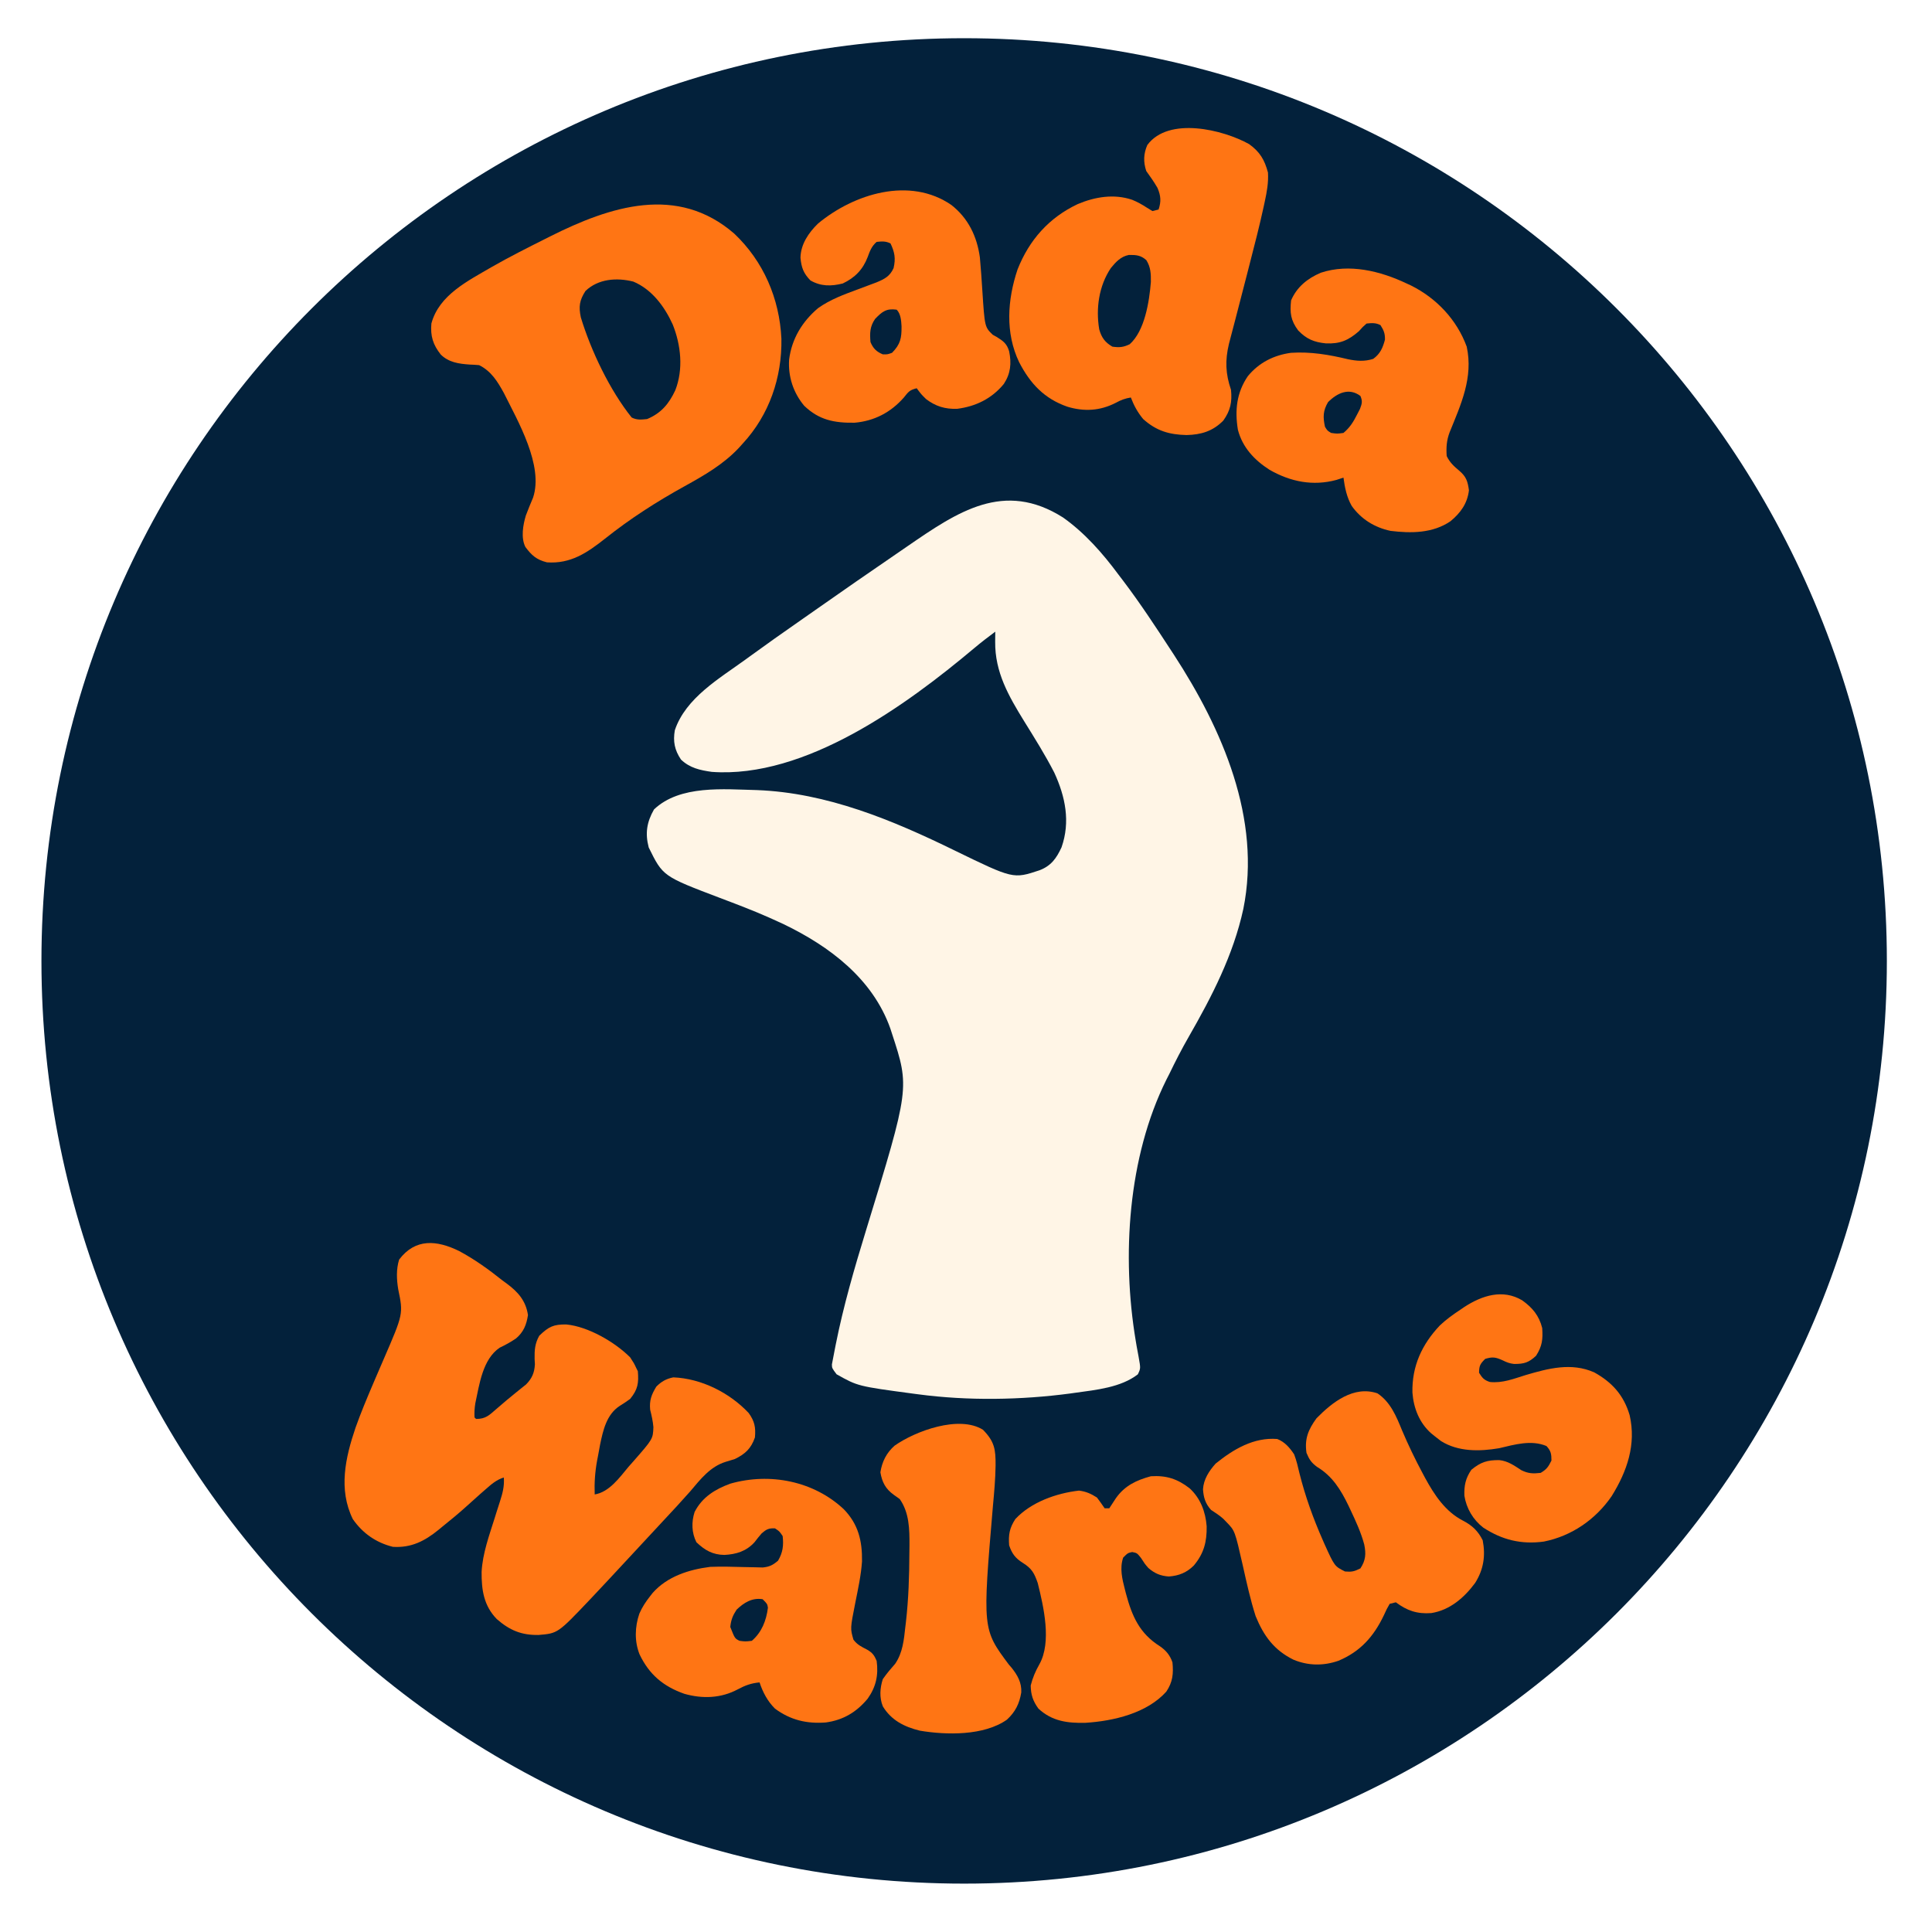
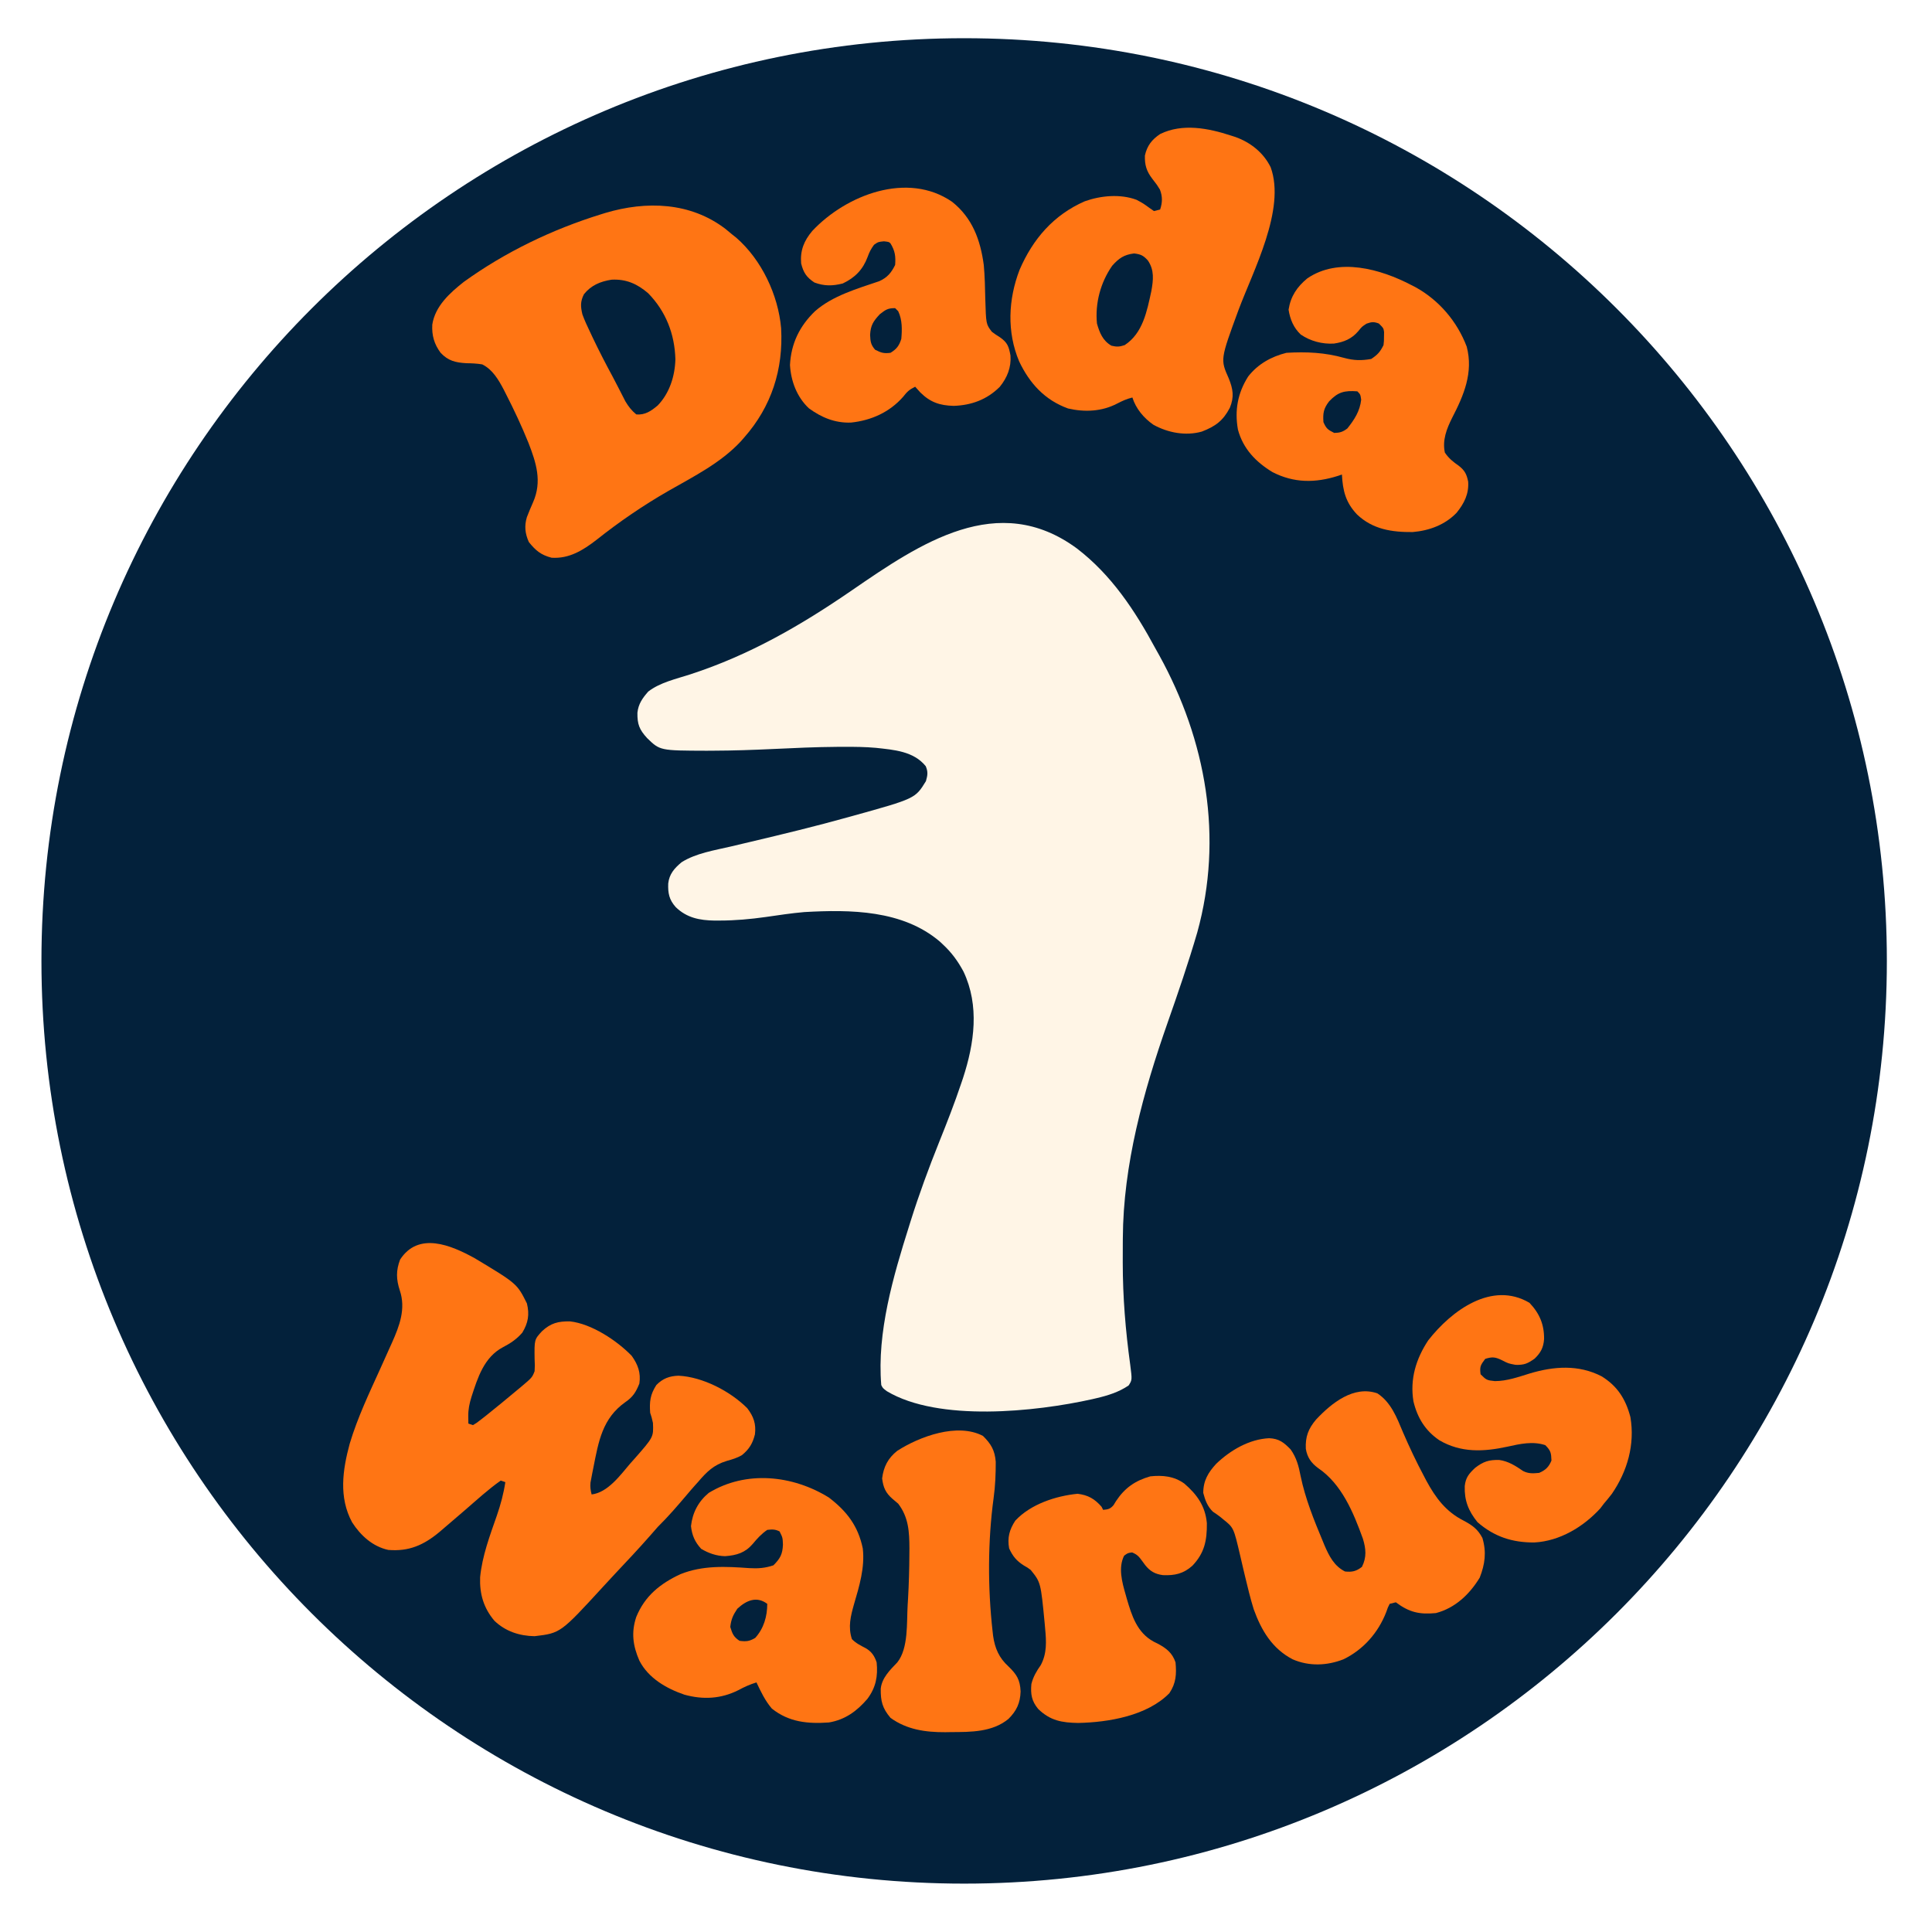
<svg xmlns="http://www.w3.org/2000/svg" viewBox="0 0 1254 1254" role="img" aria-label="Dada Walrus" version="1.1">
  <circle cx="625.8" cy="623.7" r="598.9" fill="#03213B" />
  <g id="hand" fill="#FFF5E6">
-     <path d="M0 0 C14.126 10.011 25.768 23.272 36.008 37.105 C37.034 38.454 38.061 39.802 39.09 41.148 C50.075 55.664 60.064 70.866 70.008 86.105 C70.641 87.073 71.275 88.04 71.928 89.037 C103.335 137.279 128.863 195.602 117.008 254.105 C110.505 284.011 96.634 310.834 81.493 337.213 C77.01 345.03 72.92 352.987 69.008 361.105 C68.366 362.362 67.724 363.619 67.062 364.914 C42.07 415.145 37.994 479.558 47.172 534.316 C47.271 534.91 47.271 534.91 47.774 537.916 C48.171 540.197 48.591 542.474 49.038 544.746 C50.394 552.306 50.394 552.306 48.539 556.145 C37.527 564.676 21.469 566.241 8.008 568.105 C7.47 568.181 7.47 568.181 4.751 568.563 C-27.343 572.846 -61.84 573.389 -93.992 569.105 C-94.527 569.036 -94.527 569.036 -97.232 568.683 C-133.191 563.863 -133.191 563.863 -146.992 556.105 C-149.992 552.105 -149.992 552.105 -150.023 549.68 C-149.373 546.148 -148.712 542.624 -147.992 539.105 C-147.837 538.323 -147.682 537.54 -147.522 536.733 C-142.543 511.758 -135.455 487.37 -127.992 463.043 C-99.51 370.19 -99.51 370.19 -110.992 335.105 C-111.366 333.952 -111.74 332.798 -112.125 331.609 C-123.596 299.361 -151.479 278.389 -181.269 264.006 C-183.588 262.925 -185.915 261.865 -188.25 260.816 C-189.108 260.431 -189.966 260.045 -190.85 259.648 C-201.325 254.998 -212.03 250.957 -222.744 246.9 C-259.733 232.858 -259.733 232.858 -268.93 214.168 C-271.324 205.014 -270.234 197.779 -265.492 189.48 C-248.61 173.442 -220.1 176.428 -198.711 176.926 C-153.197 178.655 -110.64 196.427 -70.328 216.148 C-32.338 234.629 -32.338 234.629 -15.348 229 C-7.752 226.115 -4.33 221.274 -0.992 214.105 C4.853 197.469 1.52 181.233 -5.707 165.551 C-11.596 154.094 -18.459 143.173 -25.242 132.23 C-35.342 115.832 -44.243 100.418 -44.055 80.668 C-44.046 79.432 -44.037 78.196 -44.027 76.922 C-44.022 76.457 -44.022 76.457 -43.992 74.105 C-48.701 77.583 -53.288 81.131 -57.772 84.898 C-101.703 121.796 -167.238 169.494 -227.992 165.105 C-235.646 164.019 -242.258 162.595 -247.992 157.105 C-252.146 150.927 -253.232 145.35 -251.992 138.105 C-244.94 117.06 -223.04 104.503 -205.992 92.105 C-205.235 91.553 -204.477 91.001 -203.696 90.432 C-192.728 82.44 -181.644 74.622 -170.511 66.863 C-167.217 64.565 -163.929 62.26 -160.64 59.955 C-143.26 47.775 -125.846 35.647 -108.312 23.691 C-105.933 22.065 -103.56 20.432 -101.188 18.797 C-68.347 -3.821 -38.34 -24.275 0 0 Z " transform="translate(689.9922,335.8945)" />
+     <path d="M0 0 C22.422 17.169 37.725 40.383 51 65 C51.777 66.387 52.555 67.774 53.355 69.203 C83.944 124.531 95.089 187.698 78.121 249.156 C72.352 268.937 65.648 288.47 58.817 307.905 C43.149 352.597 30.026 399.936 29.797 447.668 C29.79 448.654 29.783 449.64 29.776 450.656 C29.759 453.833 29.753 457.01 29.75 460.188 C29.748 461.274 29.747 462.36 29.745 463.479 C29.743 485.82 31.542 507.615 34.583 529.749 C35.855 539.663 35.855 539.663 33.562 543.25 C27.189 547.602 19.952 549.828 12.5 551.562 C11.605 551.772 10.71 551.982 9.788 552.198 C-26.837 560.365 -89.792 567.04 -123.355 546.996 C-126 545 -126 545 -127 543 C-129.884 508.823 -119.199 472.28 -109 440 C-108.635 438.83 -108.27 437.659 -107.894 436.454 C-102.44 419.103 -96.208 402.181 -89.438 385.312 C-84.382 372.715 -79.439 360.126 -75.125 347.25 C-74.739 346.111 -74.353 344.972 -73.955 343.798 C-66.567 321.176 -63.123 296.8 -73.625 274.625 C-77.273 267.816 -81.345 262.253 -87 257 C-87.663 256.38 -88.325 255.76 -89.008 255.121 C-113.184 234.576 -147.005 234.299 -177 236 C-185.383 236.727 -193.701 238.008 -202.026 239.204 C-211.992 240.596 -221.746 241.495 -231.812 241.5 C-232.914 241.506 -234.016 241.512 -235.151 241.518 C-244.875 241.365 -253.2 239.766 -260.371 232.812 C-264.71 227.985 -265.519 223.702 -265.273 217.387 C-264.574 211.286 -261.25 207.517 -256.603 203.652 C-247.384 197.802 -235.135 195.882 -224.609 193.434 C-221.87 192.783 -219.131 192.131 -216.392 191.48 C-214.98 191.147 -213.568 190.813 -212.113 190.47 C-190.782 185.423 -169.488 180.275 -148.375 174.375 C-147.953 174.258 -147.953 174.258 -145.816 173.667 C-104.931 162.32 -104.931 162.32 -98 151 C-96.912 147.123 -96.563 145.043 -98.125 141.312 C-106.038 131.553 -118.744 130.695 -130.472 129.397 C-137.388 128.791 -144.249 128.705 -151.188 128.75 C-152.709 128.754 -154.23 128.758 -155.797 128.762 C-169.551 128.861 -183.27 129.486 -197.008 130.14 C-210.114 130.76 -223.189 131.216 -236.312 131.25 C-237.662 131.259 -239.011 131.268 -240.401 131.277 C-270.639 131.186 -270.639 131.186 -278.988 123.066 C-284.035 117.554 -285.382 114.091 -285.273 106.629 C-284.679 100.91 -281.96 97.091 -278.25 92.875 C-270.558 86.919 -260.116 84.683 -250.988 81.715 C-212.483 69.17 -179.275 50.004 -145.977 27.102 C-101.719 -3.324 -51.23 -37.727 0 0 Z " transform="translate(699,356)" />
  </g>
  <g id="lettering" fill="#FF7514">
-     <path d="M0 0 C6.994 5.04 10.016 10.174 12.223 18.449 C12.599 25.003 11.539 30.883 10.152 37.242 C9.93 38.283 9.708 39.324 9.479 40.396 C6.754 52.931 3.556 65.344 0.348 77.762 C-0.245 80.073 -0.838 82.385 -1.43 84.697 C-3.848 94.131 -6.281 103.561 -8.747 112.982 C-9.067 114.209 -9.388 115.436 -9.718 116.7 C-10.331 119.044 -10.946 121.388 -11.563 123.73 C-11.839 124.786 -12.115 125.842 -12.399 126.93 C-12.642 127.854 -12.884 128.777 -13.134 129.729 C-15.663 140.426 -15.344 149.046 -11.777 159.449 C-10.978 167.343 -12.123 172.924 -16.777 179.449 C-23.603 186.363 -31.17 188.611 -40.652 188.824 C-51.927 188.563 -60.258 186.087 -68.777 178.449 C-72.36 174.126 -74.792 169.687 -76.777 164.449 C-80.479 165.033 -83.253 166.084 -86.527 167.887 C-96.801 173.153 -107.059 173.727 -118.02 170.414 C-132.976 165.181 -142.042 155.493 -149.246 141.621 C-158.424 122.518 -156.912 101.027 -150.316 81.336 C-142.718 62.147 -129.9 47.731 -111.285 38.926 C-100.047 34.195 -87.694 32.125 -75.902 36.137 C-72.465 37.544 -69.437 39.22 -66.34 41.262 C-65.164 41.984 -63.989 42.705 -62.777 43.449 C-61.457 43.119 -60.137 42.789 -58.777 42.449 C-57.028 37.202 -57.31 33.557 -59.465 28.449 C-61.695 24.591 -64.163 21.053 -66.777 17.449 C-68.754 11.52 -68.542 6.206 -66.09 0.574 C-52.309 -18.049 -16.923 -9.449 0 0 Z M-89.777 80.449 C-97.519 91.994 -99.596 106.675 -97.309 120.227 C-95.815 125.569 -93.541 128.663 -88.777 131.449 C-84.225 132.089 -81.673 131.88 -77.527 129.887 C-67.726 121.199 -64.798 102.119 -63.777 89.449 C-63.722 84.106 -63.863 79.923 -66.715 75.324 C-70.217 72.14 -73.305 71.86 -78.043 71.922 C-83.31 72.938 -86.466 76.423 -89.777 80.449 Z " transform="translate(810.7773,93.55078)" />
-     <path d="M0 0 C10.925 8.587 16.6 20.293 18.5 33.965 C19.162 41.142 19.64 48.332 20.102 55.524 C21.646 79.205 21.646 79.205 26.875 84.262 C27.741 84.741 28.607 85.221 29.5 85.715 C33.724 88.358 36.014 90.012 37.5 94.965 C39.113 102.799 38.476 109.436 34.055 116.164 C26.282 125.654 15.893 130.772 3.762 132.312 C-4.025 132.591 -10.199 130.709 -16.375 126.027 C-19.5 122.965 -19.5 122.965 -22.5 118.965 C-27.24 120.15 -27.883 121.316 -30.875 125.027 C-39.341 134.645 -50.011 140.232 -62.797 141.336 C-75.918 141.532 -85.871 139.634 -95.527 130.328 C-102.615 121.837 -106.015 111.402 -105.312 100.402 C-103.628 86.905 -96.806 75.676 -86.5 66.965 C-78.596 61.328 -69.73 58.128 -60.688 54.777 C-57.929 53.746 -55.173 52.711 -52.418 51.672 C-51.814 51.447 -51.814 51.447 -48.755 50.312 C-43.445 48.115 -39.89 46.343 -37.5 40.965 C-36.064 34.706 -36.757 30.756 -39.5 24.965 C-42.629 23.401 -45.056 23.609 -48.5 23.965 C-51.736 26.738 -52.883 29.878 -54.312 33.777 C-57.425 41.935 -62.585 47.231 -70.5 50.965 C-78.017 52.844 -84.719 52.898 -91.5 48.965 C-95.976 44.368 -97.345 40.626 -97.938 34.277 C-97.767 25.478 -92.682 18.024 -86.52 12.043 C-63.106 -7.351 -26.946 -18.525 0 0 Z M-49.5 73.965 C-52.89 78.886 -52.998 83.074 -52.5 88.965 C-50.783 93.122 -48.657 95.225 -44.5 96.965 C-41.5 97.027 -41.5 97.027 -38.5 95.965 C-32.977 90.32 -32.276 86.35 -32.336 78.77 C-32.547 75.164 -32.822 70.643 -35.5 67.965 C-42.196 67.027 -44.925 69.214 -49.5 73.965 Z " transform="translate(617.5,133.0352)" />
-     <path d="M0 0 C19.037 18.007 29.371 42.184 30.621 68.195 C31.061 93.414 22.726 117.741 5.438 136.375 C4.618 137.286 3.798 138.198 2.953 139.137 C-7.157 149.86 -19.511 156.948 -32.312 164.023 C-50.566 174.123 -67.544 185.003 -83.887 198.023 C-95.524 207.195 -106.14 214.446 -121.562 213.375 C-128.325 211.659 -131.419 208.933 -135.562 203.375 C-138.558 197.385 -137.08 189.113 -135.258 182.996 C-133.774 179.082 -132.207 175.224 -130.562 171.375 C-123.617 150.538 -140.436 121.717 -149.562 103.375 C-153.687 95.89 -157.732 89.29 -165.562 85.375 C-167.599 85.182 -169.643 85.064 -171.688 85 C-178.696 84.52 -185.231 83.623 -190.441 78.543 C-195.529 72.131 -197.277 66.469 -196.562 58.375 C-191.634 39.841 -172.802 30.681 -157.367 21.652 C-145.99 15.143 -134.274 9.253 -122.562 3.375 C-121.586 2.882 -120.609 2.389 -119.603 1.881 C-80.468 -17.764 -36.93 -32.003 0 0 Z M-96.562 37.25 C-100.435 43.301 -101.056 47.305 -99.562 54.375 C-92.989 76.039 -80.736 101.707 -66.562 119.375 C-63.086 121.113 -60.411 120.749 -56.562 120.375 C-47.467 116.583 -42.371 110.516 -38.25 101.688 C-32.9 88.014 -34.565 72.352 -39.934 58.953 C-45.209 47.364 -53.421 36.213 -65.484 31.148 C-76.296 28.432 -88.283 29.315 -96.562 37.25 Z " transform="translate(476.5625,151.625)" />
-     <path d="M0 0 C0.888 0.406 1.776 0.812 2.691 1.23 C19.391 9.519 32.59 23.522 39 41 C43.354 61.07 35.259 78.463 27.876 96.657 C25.921 101.887 25.625 106.455 26 112 C27.994 116.155 30.647 118.603 34.125 121.5 C38.681 125.362 39.648 128.383 40.438 134.25 C39.441 142.792 34.997 148.917 28.473 154.309 C16.987 162.165 2.934 162.222 -10.461 160.574 C-20.788 158.365 -29.475 153.031 -35.633 144.398 C-38.861 138.735 -40.154 132.426 -41 126 C-42.506 126.495 -44.011 126.99 -45.562 127.5 C-60.899 131.64 -75.392 128.687 -88.953 120.949 C-98.735 114.691 -106.558 106.427 -109.523 94.922 C-111.585 82.284 -110.362 70.89 -103.086 60.184 C-95.888 51.402 -86.225 46.497 -75 45 C-62.327 44.173 -50.289 46.212 -38 49.188 C-32.284 50.348 -27.29 50.734 -21.688 48.938 C-17.161 45.674 -15.459 41.743 -14.062 36.438 C-13.989 32.419 -14.843 30.356 -17 27 C-20.139 25.431 -22.539 25.648 -26 26 C-28.438 28.125 -28.438 28.125 -31 31 C-37.888 36.982 -43.345 39.284 -52.438 38.875 C-60.081 38.104 -64.97 36.105 -70.375 30.5 C-75.294 23.941 -75.846 18.958 -75 11 C-71.255 2.262 -64.378 -3.273 -55.707 -6.98 C-37.216 -13.087 -17.024 -8.094 0 0 Z M-51 77 C-54.29 82.592 -54.369 86.701 -53 93 C-51.438 95.562 -51.438 95.562 -49 97 C-45.062 97.562 -45.062 97.562 -41 97 C-36.861 93.543 -34.53 89.789 -32.125 85 C-31.817 84.402 -31.817 84.402 -30.258 81.375 C-28.946 77.855 -28.557 76.435 -30 73 C-37.338 67.496 -44.945 70.945 -51 77 Z " transform="translate(913,184)" />
-     <path d="M0 0 C10.082 5.408 19.079 11.875 28 19 C28.931 19.679 29.861 20.359 30.82 21.059 C38.245 26.567 43.278 32.208 44.688 41.562 C43.715 47.839 41.858 52.596 36.91 56.758 C33.488 59.086 30.054 60.974 26.312 62.75 C15.204 70.296 13.175 86.602 10.516 98.809 C10.008 101.949 9.832 104.826 10 108 C10.33 108.33 10.66 108.66 11 109 C17.233 109 19.54 106.57 24 102.688 C24.745 102.053 25.489 101.419 26.256 100.765 C27.778 99.469 29.295 98.169 30.81 96.864 C32.812 95.16 34.842 93.505 36.898 91.867 C38.046 90.942 39.193 90.016 40.375 89.062 C40.884 88.656 40.884 88.656 43.461 86.598 C47.305 82.665 48.89 79.025 49.188 73.535 C49.126 72.389 49.064 71.243 49 70.062 C48.897 64.327 49.159 60.133 52 55 C58.153 49.063 61.278 47.559 69.598 47.668 C83.78 49.052 101.001 59.024 111 69 C113.5 72.812 113.5 72.812 115 76 C115.33 76.66 115.66 77.32 116 78 C116.624 85.692 116.064 89.799 111 96 C108.781 97.661 106.498 99.126 104.145 100.59 C95.721 106.129 93.463 116.225 91.516 125.559 C91.084 127.85 90.662 130.143 90.25 132.438 C90.14 133.006 90.14 133.006 89.582 135.885 C88.214 143.334 87.721 150.432 88 158 C97.525 156.424 104.044 147.108 110 140 C110.891 138.997 111.781 137.994 112.699 136.961 C125.811 122.011 125.811 122.011 126.102 114.301 C125.774 110.433 124.94 106.761 124 103 C123.415 96.918 124.845 93.201 128 88 C131.33 84.67 134.389 82.957 139 82 C157.156 82.717 175.523 91.918 187.938 105.125 C191.769 110.465 192.593 114.379 192 121 C189.477 128.241 185.702 131.714 179 135 C177.032 135.638 175.052 136.242 173.062 136.812 C162.964 139.909 156.61 148.18 150 156 C144.239 162.528 138.314 168.903 132.365 175.26 C128.561 179.325 124.773 183.405 121 187.5 C116.135 192.778 111.249 198.036 106.345 203.278 C103.419 206.405 100.5 209.538 97.598 212.688 C94.093 216.485 90.555 220.25 87 224 C86.315 224.726 85.629 225.452 84.923 226.2 C64.055 248.177 64.055 248.177 51.52 249.203 C40.459 249.395 32.713 246.134 24.438 238.875 C15.991 230.203 14.514 219.975 14.598 208.293 C15.231 196.209 19.595 184.463 23.18 173 C23.544 171.833 23.908 170.667 24.283 169.465 C24.996 167.203 25.721 164.945 26.459 162.691 C28.185 157.3 29.473 152.741 29 147 C24.185 148.509 21.076 151.262 17.312 154.562 C16.075 155.643 14.837 156.723 13.562 157.836 C10.632 160.439 7.716 163.054 4.812 165.688 C-0.302 170.324 -5.619 174.679 -11 179 C-11.773 179.642 -12.547 180.284 -13.344 180.945 C-22.383 188.298 -31.096 192.753 -43 192 C-53.855 189.302 -62.611 183.227 -69 174 C-78.46 154.708 -73.835 134.171 -67.262 114.746 C-63.812 105.024 -59.822 95.526 -55.777 86.039 C-55.402 85.16 -55.027 84.28 -54.641 83.374 C-52.755 78.959 -50.857 74.549 -48.94 70.147 C-36.22 40.791 -36.22 40.791 -39.508 24.938 C-40.59 18.477 -40.882 11.853 -38.938 5.562 C-28.366 -8.419 -14.424 -7.055 0 0 Z " transform="translate(298,812)" />
-     <path d="M0 0 C6.644 4.751 10.979 9.915 13 18 C13.479 25.286 13.044 29.66 9 36 C4.25 40.411 1.274 41.324 -5.273 41.305 C-8.165 40.982 -10.096 40.229 -12.688 38.938 C-17.296 36.867 -19.225 36.567 -24 38 C-27.321 41.321 -27.908 42.41 -28 47 C-25.9 50.375 -24.798 51.734 -21 53 C-12.769 53.876 -5.439 50.898 2.312 48.5 C17.032 44.166 31.934 40.228 46.715 46.738 C58.48 53.234 65.963 61.704 69.75 74.543 C74.108 93.579 68.1 110.965 58.051 127.137 C47.66 142.249 32.096 153.005 14.047 156.586 C-0.563 158.571 -13.045 155.52 -25.332 147.473 C-31.922 142.319 -36.178 135.114 -37.508 126.84 C-37.755 120.315 -36.759 115.494 -33 110 C-26.869 104.945 -22.59 103.643 -14.848 103.715 C-9.295 104.271 -5.129 107.261 -0.562 110.25 C3.966 112.474 7.012 112.57 12 112 C15.928 109.66 16.921 108.158 19 104 C19 99.727 18.674 97.731 15.75 94.562 C5.795 90.414 -4.93 93.645 -15 96 C-27.682 98.146 -41.523 98.368 -52.75 91.312 C-54.193 90.243 -55.61 89.138 -57 88 C-57.712 87.424 -58.423 86.848 -59.156 86.254 C-66.781 79.412 -70.459 70.023 -71.238 59.906 C-71.612 42.777 -65.149 28.708 -53.449 16.312 C-49.288 12.383 -44.769 9.148 -40 6 C-39.187 5.443 -38.373 4.886 -37.535 4.312 C-25.931 -3.21 -12.597 -7.474 0 0 Z " transform="translate(988,844)" />
-     <path d="M0 0 C8.487 5.658 12.25 14.951 16 24.125 C19.993 33.523 24.36 42.626 29.188 51.625 C29.753 52.692 30.319 53.758 30.903 54.857 C36.907 65.894 44.082 76.769 55.5 82.625 C61.444 85.695 65.281 89.312 68.312 95.375 C70.245 105.426 68.896 114.352 63.395 123.07 C56.326 132.614 46.999 140.73 34.938 142.625 C25.769 143.309 19.196 141.069 11.938 135.625 C10.618 135.955 9.298 136.285 7.938 136.625 C6.043 139.906 6.043 139.906 4.125 144.125 C-2.48 157.898 -11.097 167.631 -25.402 173.602 C-35.124 176.973 -44.99 176.83 -54.496 172.887 C-67.05 166.715 -73.807 157.475 -79.062 144.625 C-82.525 133.808 -84.95 122.736 -87.418 111.66 C-92.534 89.18 -92.534 89.18 -97.938 83.625 C-98.631 82.907 -99.325 82.189 -100.039 81.449 C-102.53 79.204 -105.266 77.468 -108.062 75.625 C-111.687 71.511 -112.875 67.708 -113.23 62.219 C-112.809 55.703 -109.305 50.418 -105.062 45.625 C-93.468 36.248 -80.286 28.437 -65.062 29.625 C-60.24 31.447 -56.855 35.361 -54.062 39.625 C-52.538 43.622 -51.59 47.712 -50.625 51.875 C-46.848 66.91 -41.752 81.058 -35.5 95.25 C-35.148 96.056 -34.796 96.861 -34.434 97.691 C-27.852 112.23 -27.852 112.23 -21.062 115.625 C-16.696 115.989 -15.105 115.646 -11.062 113.625 C-7.616 108.333 -7.33 104.215 -8.578 98.098 C-10.656 90.345 -13.962 83.174 -17.375 75.938 C-17.825 74.976 -18.274 74.014 -18.738 73.023 C-23.714 62.723 -29.186 53.751 -39.188 47.75 C-42.889 45.014 -44.302 42.891 -46.062 38.625 C-47.392 29.536 -44.931 23.57 -39.562 16.188 C-29.255 5.696 -15.384 -5.207 0 0 Z " transform="translate(894.0625,904.375)" />
-     <path d="M0 0 C7.521 7.663 8.278 12.701 8.2 23.209 C8.08 31.927 7.308 40.572 6.5 49.25 C-0.334 129.455 -0.334 129.455 16.816 152.434 C17.393 153.095 17.969 153.756 18.562 154.438 C22.43 159.305 25.204 164.094 24.867 170.543 C23.65 177.86 21.06 183.09 15.562 188.188 C0.636 198.701 -23.759 198.228 -41 195.316 C-51.051 192.835 -59.461 188.609 -64.969 179.566 C-67.291 173.788 -66.872 167.725 -65 161.875 C-62.537 158.334 -59.794 155.086 -56.938 151.855 C-52.066 144.676 -51.293 136.417 -50.375 128 C-50.314 127.495 -50.314 127.495 -50.008 124.941 C-48.28 109.896 -47.801 94.822 -47.75 79.688 C-47.729 78.148 -47.709 76.608 -47.688 75.021 C-47.652 64.507 -47.772 53.916 -54 45 C-54.65 44.536 -54.65 44.536 -57.938 42.188 C-63.181 38.422 -65.498 34.009 -66.562 27.625 C-65.491 20.719 -62.608 14.951 -57.312 10.312 C-43.775 0.785 -15.509 -9.615 0 0 Z " transform="translate(638,928)" />
-     <path d="M0 0 C7.066 6.453 10.358 15.278 11.078 24.641 C11.259 34.698 9.302 42.278 2.777 50.086 C-1.856 54.748 -6.954 56.761 -13.438 57.25 C-18.884 56.881 -22.607 55.301 -26.75 51.75 C-29.125 49 -29.125 49 -31.562 45.188 C-34.125 42 -34.125 42 -37.25 41.375 C-40.125 42 -40.125 42 -43.125 45 C-45.432 51.922 -43.78 58.753 -42 65.625 C-41.776 66.498 -41.551 67.371 -41.32 68.271 C-37.349 83.133 -32.455 94.264 -19.211 102.559 C-15.271 105.281 -12.632 108.48 -11.125 113 C-10.404 120.317 -10.922 125.747 -15.125 132 C-27.74 146.028 -49.337 151.056 -67.551 152.219 C-79.281 152.526 -89.322 151.174 -98.125 143 C-101.666 138.097 -103.033 134.052 -103.125 128 C-101.856 122.993 -100.044 118.71 -97.5 114.25 C-89.417 99.786 -94.721 76.952 -98.562 61.5 C-100.764 55.16 -102.379 52.091 -108.125 48.5 C-113.053 45.42 -115.302 42.469 -117.125 37 C-117.64 30.1 -116.89 25.836 -113.125 20 C-102.863 8.964 -86.503 3.186 -71.75 1.5 C-67.103 2.141 -64.08 3.471 -60.125 6 C-58.405 8.294 -56.726 10.621 -55.125 13 C-54.135 13 -53.145 13 -52.125 13 C-50.687 10.826 -49.253 8.649 -47.848 6.453 C-42.124 -1.697 -34.513 -5.27 -25.125 -7.812 C-15.137 -8.437 -7.912 -6.144 0 0 Z " transform="translate(772.125,966)" />
-     <path d="M0 0 C9.401 9.758 11.947 20.434 11.766 33.793 C11.155 42.848 9.169 51.799 7.397 60.684 C4.106 77.341 4.106 77.341 6.199 84.598 C8.743 87.99 11.392 89.168 15.098 91.094 C18.484 93.056 19.75 94.732 21.262 98.348 C22.54 107.646 20.823 115.368 15.379 122.98 C8.145 131.666 -0.464 136.803 -11.738 138.348 C-24.125 139.285 -34.679 136.801 -44.738 129.348 C-49.573 124.513 -52.58 118.821 -54.738 112.348 C-60.185 112.849 -64.057 114.27 -68.863 116.848 C-79.716 122.642 -91.731 123.124 -103.613 119.723 C-117.28 114.891 -126.326 107.243 -132.609 94.18 C-135.986 85.709 -135.688 76.32 -132.773 67.754 C-130.954 63.526 -128.584 59.952 -125.738 56.348 C-125.473 56.008 -125.473 56.008 -124.133 54.289 C-114.649 43.549 -100.532 39.072 -86.738 37.348 C-79.354 37.081 -71.985 37.271 -64.602 37.485 C-62.105 37.551 -59.607 37.592 -57.109 37.633 C-56.377 37.653 -56.377 37.653 -52.67 37.754 C-48.202 37.292 -46.148 36.215 -42.738 33.348 C-39.611 28.031 -39.04 23.455 -39.738 17.348 C-41.863 14.223 -41.863 14.223 -44.738 12.348 C-48.727 12.181 -50.27 12.948 -53.301 15.535 C-54.95 17.438 -56.533 19.4 -58.051 21.41 C-63.368 27.223 -69.852 29.198 -77.551 29.598 C-85.168 29.497 -90.267 26.564 -95.738 21.348 C-98.807 15.21 -99.02 8.325 -96.898 1.742 C-91.978 -7.883 -83.634 -13.022 -73.738 -16.652 C-48.039 -23.995 -19.528 -18.363 0 0 Z M-69.613 65.098 C-72.155 68.985 -73.247 71.715 -73.738 76.348 C-70.791 83.821 -70.791 83.821 -67.738 85.348 C-63.988 85.848 -63.988 85.848 -59.738 85.348 C-53.305 79.78 -50.347 72.217 -49.301 63.848 C-49.738 61.348 -49.738 61.348 -52.738 58.348 C-59.502 57.247 -64.846 60.538 -69.613 65.098 Z " transform="translate(547.7383,979.6523)" />
+     <path d="M0 0 C0.936 0.299 1.872 0.598 2.836 0.906 C12.696 4.426 21.093 11.082 25.75 20.562 C35.688 47.891 14.371 87.683 4.823 113.351 C-6.93 145.312 -6.93 145.312 -1.5 157.5 C1.341 164.525 2.186 169.565 -0.75 176.688 C-5.143 185.108 -10.154 188.748 -18.91 192.121 C-29.387 195.101 -40.964 192.898 -50.383 187.68 C-56.57 183.374 -61.731 177.262 -64 170 C-67.788 170.947 -70.557 172.21 -74 174 C-83.849 179.121 -94.936 179.637 -105.758 177.129 C-120.871 171.68 -130.76 160.794 -137.527 146.504 C-145.548 127.419 -144.598 106.381 -137.25 87.188 C-128.599 67.123 -115.2 51.546 -94.973 42.672 C-84.54 38.936 -71.854 37.751 -61.312 41.688 C-57 44 -57 44 -53.125 46.812 C-52.094 47.534 -51.062 48.256 -50 49 C-48.68 48.67 -47.36 48.34 -46 48 C-44.474 43.421 -44.388 39.598 -46.125 35.062 C-48 32 -48 32 -51.062 28.062 C-54.804 23.158 -56.067 19.164 -55.875 12.938 C-54.455 6.547 -51.384 2.631 -46 -1 C-31.542 -8.098 -14.747 -4.835 0 0 Z M-77.125 84.5 C-84.688 95.379 -88.283 108.815 -87 122 C-85.277 128.031 -83.221 133.135 -77.625 136.375 C-74.148 137.203 -72.428 137.143 -69 136 C-57.182 128.245 -54.547 114.017 -51.691 100.898 C-50.419 93.724 -49.651 87.299 -54 81 C-56.971 77.774 -58.485 77.066 -62.875 76.5 C-69.44 77.296 -72.75 79.6 -77.125 84.5 Z " transform="translate(799,88)" />
+     <path d="M0 0 C13.183 10.496 18.359 24.784 20.543 41.043 C21.218 48.368 21.352 55.698 21.518 63.051 C22.003 79.361 22.003 79.361 25.75 84.312 C28 86 28 86 31.062 87.938 C35.947 91.367 36.792 93.871 37.875 99.75 C38.416 107.511 35.797 114.037 30.922 120.082 C22.606 128.381 12.528 132.039 1 132.438 C-8.039 132.192 -14.154 130.13 -20.625 123.75 C-21.766 122.514 -22.897 121.269 -24 120 C-28.016 122.008 -29.174 123.23 -31.875 126.625 C-40.654 136.586 -52.538 141.907 -65.617 143.273 C-75.93 143.691 -84.789 140.006 -93 134 C-100.776 126.665 -104.601 116.487 -105.25 105.938 C-104.544 91.995 -99.044 80.659 -89 71 C-77.672 60.977 -61.403 56.305 -47.32 51.52 C-42.037 49.102 -39.574 46.147 -37 41 C-36.548 35.389 -37.062 31.819 -40 27 C-41 26 -41 26 -44.25 25.625 C-48 26 -48 26 -50.688 27.875 C-52.753 30.666 -53.709 32.618 -54.875 35.812 C-57.913 43.998 -63.09 49.269 -71 53 C-77.684 54.671 -82.972 54.753 -89.375 52.375 C-94.529 48.998 -96.518 45.929 -98 40 C-98.719 31.511 -96.121 25.242 -90.75 18.875 C-68.777 -4.532 -28.87 -19.938 0 0 Z M-47 73 C-51.222 77.597 -52.89 80.083 -53.25 86.375 C-53.01 90.824 -52.824 92.672 -50 96 C-45.945 98.027 -44.386 98.537 -40 98 C-35.988 95.538 -34.419 93.422 -33 89 C-32.44 82.879 -32.325 76.647 -35 71 C-35.66 70.34 -36.32 69.68 -37 69 C-41.855 69 -43.212 70.062 -47 73 Z " transform="translate(618,131)" />
+     <path d="M0 0 C1.365 1.112 2.718 2.238 4.062 3.375 C5.025 4.138 5.988 4.901 6.98 5.688 C23.382 19.99 34.169 42.784 36.062 64.375 C37.553 91.133 29.837 115.229 12.062 135.375 C11.297 136.248 10.531 137.12 9.742 138.02 C-3.209 151.862 -20.51 160.544 -36.789 169.844 C-53.339 179.315 -68.888 189.955 -83.812 201.812 C-92.568 208.566 -101.517 214.131 -112.938 213.375 C-119.858 211.595 -123.321 208.646 -127.688 203.188 C-130.146 197.657 -130.668 192.872 -128.984 187.117 C-127.717 183.827 -126.37 180.596 -124.938 177.375 C-118.997 163.855 -122.858 151.86 -127.979 138.699 C-132.359 127.879 -137.302 117.324 -142.625 106.938 C-143.052 106.092 -143.479 105.247 -143.918 104.376 C-147.32 97.911 -151.179 91.247 -157.918 87.891 C-161.396 87.297 -164.722 87.169 -168.25 87.125 C-175.285 86.704 -180.03 85.59 -184.938 80.375 C-189.148 74.681 -190.729 69.091 -190.352 62.039 C-188.489 50.055 -179.011 41.557 -169.938 34.375 C-143.081 14.993 -112.533 0.289 -80.938 -9.5 C-80.478 -9.643 -80.478 -9.643 -78.152 -10.368 C-51.391 -18.368 -22.776 -17.452 0 0 Z M-91.938 42.375 C-94.334 47.168 -94.113 50.318 -92.938 55.375 C-91.531 59.286 -89.797 63.005 -88 66.75 C-87.507 67.8 -87.014 68.85 -86.506 69.932 C-82.306 78.796 -77.814 87.488 -73.146 96.114 C-71.899 98.447 -70.69 100.796 -69.488 103.152 C-69.091 103.925 -68.693 104.698 -68.284 105.494 C-67.199 107.606 -66.121 109.721 -65.043 111.836 C-62.977 115.309 -61.034 117.789 -57.938 120.375 C-52.145 120.821 -48.368 118.16 -44.082 114.59 C-36.336 106.59 -32.852 95.476 -32.562 84.562 C-33.004 68.24 -38.713 53.502 -50.207 41.73 C-57.319 35.596 -64.584 32.385 -74.043 32.918 C-81.312 34.066 -87.255 36.522 -91.938 42.375 Z " transform="translate(470.9375,148.625)" />
+     <path d="M0 0 C0.904 0.461 1.807 0.923 2.738 1.398 C18.085 9.867 29.833 23.719 36 40 C40.407 56.847 34.121 71.544 26.53 86.227 C22.961 93.329 20.084 100.773 21.812 108.75 C24.356 112.528 27.136 114.735 30.844 117.324 C34.759 120.367 35.961 122.808 36.938 127.625 C37.475 135.585 34.403 141.639 29.5 147.75 C22.03 155.625 11.632 159.449 0.957 160.336 C-12.576 160.463 -24.941 158.621 -35.156 148.961 C-42.59 141.123 -44.437 133.559 -45 123 C-45.424 123.144 -45.424 123.144 -47.57 123.875 C-62.307 128.539 -76.073 128.602 -90.078 121.422 C-100.836 114.897 -109.135 106.32 -112.496 93.836 C-114.72 81.319 -112.642 70.068 -105.859 59.391 C-99.554 51.283 -90.851 46.463 -81 44 C-68.029 43.237 -56.086 43.776 -43.536 47.309 C-37.258 49.016 -32.445 49.121 -26 48 C-21.825 45.242 -20.247 43.494 -18 39 C-17.699 36.309 -17.699 36.309 -17.688 33.438 C-17.679 32.962 -17.679 32.962 -17.637 30.559 C-18 28 -18 28 -21 25 C-24.261 23.766 -25.688 23.89 -29 25.062 C-32 27 -32 27 -34.375 29.938 C-38.701 34.985 -43.71 37.048 -50.188 38 C-57.745 38.453 -65.445 36.426 -71.707 32.152 C-76.381 27.765 -78.646 22.265 -79.625 16 C-78.27 7.325 -74.192 1.244 -67.473 -4.309 C-47.193 -18.181 -19.818 -10.354 0 0 Z M-53.312 75.5 C-56.922 80.201 -57.403 83.155 -57 89 C-55.141 93.184 -54.242 93.879 -50 96 C-46.311 95.922 -44.461 95.346 -41.5 93.125 C-36.914 87.393 -33.309 81.821 -32.5 74.438 C-33 71 -33 71 -35 69 C-43.377 68.384 -47.545 69.406 -53.312 75.5 Z " transform="translate(916,185)" />
+     <path d="M0 0 C27.59 16.56 27.59 16.56 34.016 29.41 C35.782 36.685 34.83 42.091 31.016 48.41 C27.423 52.577 23.312 55.343 18.453 57.848 C6.16 64.365 2.07 77.642 -1.969 90.09 C-3.296 94.429 -4.106 98.139 -4.047 102.66 C-4.026 104.228 -4.006 105.795 -3.984 107.41 C-3.489 107.575 -3.489 107.575 -0.984 108.41 C1.336 107.031 1.336 107.031 4.141 104.848 C4.67 104.436 4.67 104.436 7.352 102.352 C14.298 96.775 21.202 91.149 28.016 85.41 C28.738 84.812 29.461 84.215 30.205 83.599 C37.404 77.52 37.404 77.52 39.016 73.41 C39.203 69.703 39.203 69.703 39.016 65.598 C38.83 52.859 38.83 52.859 43.855 47.418 C49.52 42.165 54.307 40.973 61.965 41.074 C75.998 42.62 92.38 53.495 102.016 63.41 C106.064 69.094 108.038 74.365 107.016 81.41 C104.855 86.851 102.832 90.126 98.016 93.41 C82.98 103.982 80.54 118.923 77.141 136.098 C76.913 137.232 76.686 138.367 76.451 139.536 C76.248 140.612 76.045 141.688 75.836 142.797 C75.653 143.758 75.47 144.719 75.282 145.71 C75.004 148.525 75.316 150.683 76.016 153.41 C86.489 152.186 94.577 140.971 101.016 133.41 C101.961 132.352 102.905 131.294 103.879 130.203 C116.219 116.163 116.219 116.163 115.828 107.035 C115.016 103.41 115.016 103.41 114.016 100.41 C113.531 93.136 113.979 88.739 118.016 82.41 C122.145 78.169 126.529 76.511 132.453 76.34 C148.101 77.113 166.007 86.402 177.016 97.41 C181.133 102.77 182.877 107.625 182.016 114.41 C180.58 120.242 178.32 123.995 173.645 127.844 C170.431 129.759 167.3 130.639 163.703 131.66 C155.209 134.221 150.668 138.767 145.016 145.41 C144.717 145.74 144.717 145.74 143.207 147.41 C141.437 149.379 139.725 151.388 138.016 153.41 C131.88 160.648 125.791 167.767 119.016 174.41 C117.338 176.313 115.662 178.217 114.004 180.137 C106.428 188.8 98.488 197.148 90.621 205.547 C88.233 208.098 85.862 210.664 83.504 213.242 C55.832 243.405 55.832 243.405 39.016 245.41 C29.164 245.246 20.113 242.289 12.918 235.402 C5.881 227.065 3.253 217.969 3.648 207.152 C5.007 193.305 9.928 180.238 14.486 167.182 C16.986 159.935 18.866 152.993 20.016 145.41 C19.026 145.08 18.036 144.75 17.016 144.41 C8.893 150.136 1.528 156.916 -5.984 163.41 C-10.637 167.427 -15.3 171.43 -19.984 175.41 C-20.892 176.187 -21.799 176.965 -22.734 177.766 C-32.945 186.269 -42.541 190.542 -55.984 189.41 C-66.099 187.209 -73.915 180.074 -79.422 171.535 C-88.192 155.362 -85.633 137.514 -80.984 120.41 C-75.909 103.484 -68.268 87.466 -60.984 71.41 C-58.951 66.916 -56.932 62.415 -54.922 57.91 C-54.469 56.915 -54.016 55.919 -53.55 54.893 C-48.659 43.921 -44.467 32.857 -48.484 20.973 C-50.846 13.79 -50.993 8.062 -48.297 0.973 C-36.376 -17.391 -15.179 -8.355 0 0 Z " transform="translate(307.9844,816.5898)" />
+     <path d="M0 0 C6.56 6.925 9.585 14.159 9.461 23.586 C9.043 29.114 7.297 32.351 3.375 36.188 C-1.238 39.417 -3.335 40.416 -9.062 40.25 C-13.75 39.375 -13.75 39.375 -17.875 37.25 C-22.254 35.131 -24.148 34.931 -28.75 36.375 C-31.875 40.541 -32.379 41.449 -31.75 46.375 C-28.013 50.112 -27.718 50.277 -22.438 50.812 C-14.604 50.781 -7.348 48.166 0.066 45.883 C15.801 41.147 31.834 39.968 46.809 47.695 C57.073 54.03 62.473 62.534 65.5 74.188 C68.496 91.919 63.562 109.305 53.418 124.035 C51.754 126.207 50.027 128.296 48.25 130.375 C47.487 131.386 46.724 132.396 45.938 133.438 C34.926 145.473 19.646 154.652 3.137 155.543 C-11.1 155.63 -22.865 151.838 -33.75 142.375 C-39.659 135.06 -42.35 128.286 -42.027 118.918 C-41.423 113.379 -39.307 110.902 -35.312 107.125 C-29.889 102.939 -26.339 101.878 -19.703 101.984 C-13.797 102.766 -8.956 105.852 -4.125 109.188 C-0.552 110.974 2.321 110.743 6.25 110.375 C10.389 108.628 12.544 106.546 14.25 102.375 C14.08 97.436 13.81 95.935 10.25 92.375 C2.112 89.662 -6.247 91.57 -14.375 93.375 C-29.828 96.734 -44.451 97.396 -58.438 89.25 C-67.621 83.063 -72.776 74.628 -75.336 63.926 C-77.676 49.512 -73.691 36.395 -65.75 24.375 C-50.513 4.891 -24.314 -14.367 0 0 Z " transform="translate(992.75,845.625)" />
+     <path d="M0 0 C8.853 5.81 12.614 15.65 16.562 25.125 C20.75 34.826 25.218 44.299 30.188 53.625 C30.733 54.667 31.278 55.709 31.84 56.783 C37.887 67.95 44.552 76.825 56 82.625 C61.677 85.647 65.161 88.141 68.188 93.875 C70.919 103.12 69.862 110.858 66.438 119.625 C59.843 130.446 50.483 139.369 38 142.625 C27.306 143.641 20.687 142.14 12 135.625 C10.68 135.955 9.36 136.285 8 136.625 C6.797 138.961 6.797 138.961 5.75 142 C0.584 155.327 -9.087 166.377 -22 172.625 C-32.758 176.821 -44.32 177.27 -55 172.625 C-68.265 165.715 -75.323 153.85 -80.266 140.105 C-82.47 132.969 -84.22 125.748 -85.945 118.484 C-86.294 117.02 -86.643 115.556 -87.002 114.048 C-87.699 111.101 -88.384 108.152 -89.058 105.2 C-93.27 87.209 -93.27 87.209 -99.938 81.875 C-100.632 81.299 -101.327 80.723 -102.043 80.129 C-103.565 78.959 -105.147 77.869 -106.75 76.812 C-110.285 73.376 -111.786 69.358 -113 64.625 C-113 56.709 -109.818 51.376 -104.562 45.688 C-95.399 36.915 -83.07 29.681 -70.188 29.125 C-63.796 29.398 -60.713 31.872 -56.312 36.375 C-52.466 41.781 -51.042 47.261 -49.812 53.688 C-46.803 68.284 -41.115 82.35 -35.375 96.062 C-35.201 96.485 -35.201 96.485 -34.322 98.623 C-31.316 105.605 -28.02 112.115 -21 115.625 C-16.368 116.118 -13.69 115.495 -10 112.625 C-6.86 106.344 -7.392 100.923 -9.375 94.375 C-15.554 77.284 -23.129 58.869 -38.5 48.473 C-42.981 45.161 -45.538 41.496 -46.43 35.957 C-46.794 28.191 -44.83 22.954 -39.742 16.969 C-29.688 6.299 -15.409 -5.297 0 0 Z " transform="translate(894,904.375)" />
+     <path d="M0 0 C5.304 5.206 7.715 9.404 8.301 16.793 C8.322 24.759 8.012 32.444 6.921 40.339 C3.109 68.384 3.079 98.62 6.25 126.75 C6.359 127.722 6.468 128.694 6.581 129.696 C7.718 137.827 10.453 144.105 16.562 149.625 C21.929 154.823 24.116 158.316 24.438 165.875 C24.206 173.36 21.83 178.497 16.5 183.75 C6.097 192.282 -7.811 192.2 -20.562 192.25 C-21.857 192.271 -23.152 192.291 -24.486 192.312 C-37.252 192.364 -49.428 190.671 -60 183 C-65.323 176.718 -66.427 172.091 -66.34 164.066 C-65.55 156.937 -60.29 151.948 -55.551 146.957 C-48.252 137.746 -49.558 121.134 -48.875 109.938 C-48.833 109.254 -48.833 109.254 -48.622 105.798 C-48.076 96.094 -47.79 86.406 -47.75 76.688 C-47.741 75.474 -47.732 74.26 -47.722 73.01 C-47.76 62.219 -48.261 52.835 -55 44 C-56.196 42.989 -57.393 41.979 -58.625 40.938 C-63.19 36.964 -64.667 33.569 -65.438 27.625 C-64.525 20.064 -61.625 14.456 -55.633 9.691 C-41.065 0.333 -16.533 -8.687 0 0 Z " transform="translate(638,932)" />
+     <path d="M0 0 C8.256 7.126 13.612 14.539 14.648 25.691 C14.767 36.932 13.139 45.107 5.215 53.383 C-0.63 58.591 -6.273 59.764 -13.859 59.449 C-19.017 58.772 -22.229 56.923 -25.453 52.844 C-25.75 52.439 -25.75 52.439 -27.25 50.391 C-29.483 47.362 -30.347 46.225 -33.875 44.703 C-36.688 45.078 -36.688 45.078 -39.062 46.828 C-42.96 54.622 -40.425 63.885 -38.125 71.891 C-37.858 72.841 -37.59 73.792 -37.315 74.771 C-34.043 85.913 -30.62 96.725 -19.969 102.57 C-19.51 102.798 -19.51 102.798 -17.188 103.953 C-11.654 106.899 -7.73 109.95 -5.688 116.078 C-4.999 123.701 -5.297 129.549 -9.688 136.078 C-24.068 150.747 -49.124 154.984 -68.875 155.391 C-79.456 155.221 -87.013 153.906 -94.828 146.312 C-99.115 141.161 -99.829 136.675 -99.25 130.141 C-98.089 125.422 -95.904 121.746 -93.125 117.793 C-89.091 110.175 -89.543 102.486 -90.312 94.203 C-90.408 93.114 -90.504 92.025 -90.602 90.903 C-93.164 64.169 -93.164 64.169 -99.688 56.078 C-101.871 54.461 -101.871 54.461 -104.125 53.203 C-108.843 50.198 -111.326 47.257 -113.688 42.078 C-114.919 35.175 -113.551 29.97 -109.688 24.078 C-99.775 13.431 -83.514 8.047 -69.25 6.641 C-62.44 7.477 -58.174 9.932 -53.688 15.078 C-53.523 15.408 -53.523 15.408 -52.688 17.078 C-49.441 16.785 -48.072 16.528 -45.914 14.004 C-45.386 13.142 -44.857 12.279 -44.312 11.391 C-38.637 2.817 -31.91 -1.858 -22.062 -4.672 C-14.023 -5.518 -6.694 -4.787 0 0 Z " transform="translate(768.6875,962.9219)" />
+     <path d="M0 0 C11.714 8.964 18.971 18.473 22 33 C23.448 45.378 19.768 57.489 16.312 69.25 C14.108 77.022 12.356 83.957 14.938 91.875 C17.575 94.592 20.496 96.013 23.84 97.742 C27.741 100.014 29.599 102.797 31 107 C31.919 116.051 30.479 123.325 25.012 130.672 C18.198 138.627 10.539 144.25 0 146 C-13.722 146.962 -25.918 145.819 -37 137 C-41.337 131.974 -44.179 125.967 -47 120 C-51.186 121.286 -54.848 122.905 -58.688 125 C-69.991 130.687 -81.571 131.327 -93.793 127.953 C-105.469 123.967 -117.166 117.231 -123 105.875 C-127.187 96.272 -128.391 87.633 -125.039 77.547 C-119.451 63.85 -109.477 55.872 -96.375 49.75 C-81.861 43.944 -66.95 44.714 -51.68 45.82 C-46.075 46.15 -41.396 45.843 -36 44 C-31.577 39.577 -30.077 36.824 -29.812 30.562 C-30 26 -30 26 -32 22 C-34.903 20.549 -36.773 20.628 -40 21 C-43.788 23.579 -46.544 26.625 -49.438 30.125 C-54.394 35.872 -59.823 37.502 -67.375 38.066 C-73.062 37.923 -78.004 36.172 -82.875 33.312 C-86.988 28.836 -88.821 24.586 -89.5 18.562 C-88.547 9.864 -84.732 2.595 -78 -3 C-53.833 -17.756 -23.562 -14.586 0 0 Z M-59.438 72.188 C-62.206 76.306 -63.461 79.071 -64 84 C-62.633 88.46 -61.902 90.398 -58 93 C-53.691 93.569 -51.586 93.345 -47.812 91.125 C-42.259 84.955 -40 77.232 -40 69 C-46.88 63.84 -53.553 66.731 -59.438 72.188 Z " transform="translate(538,972)" />
  </g>
</svg>
